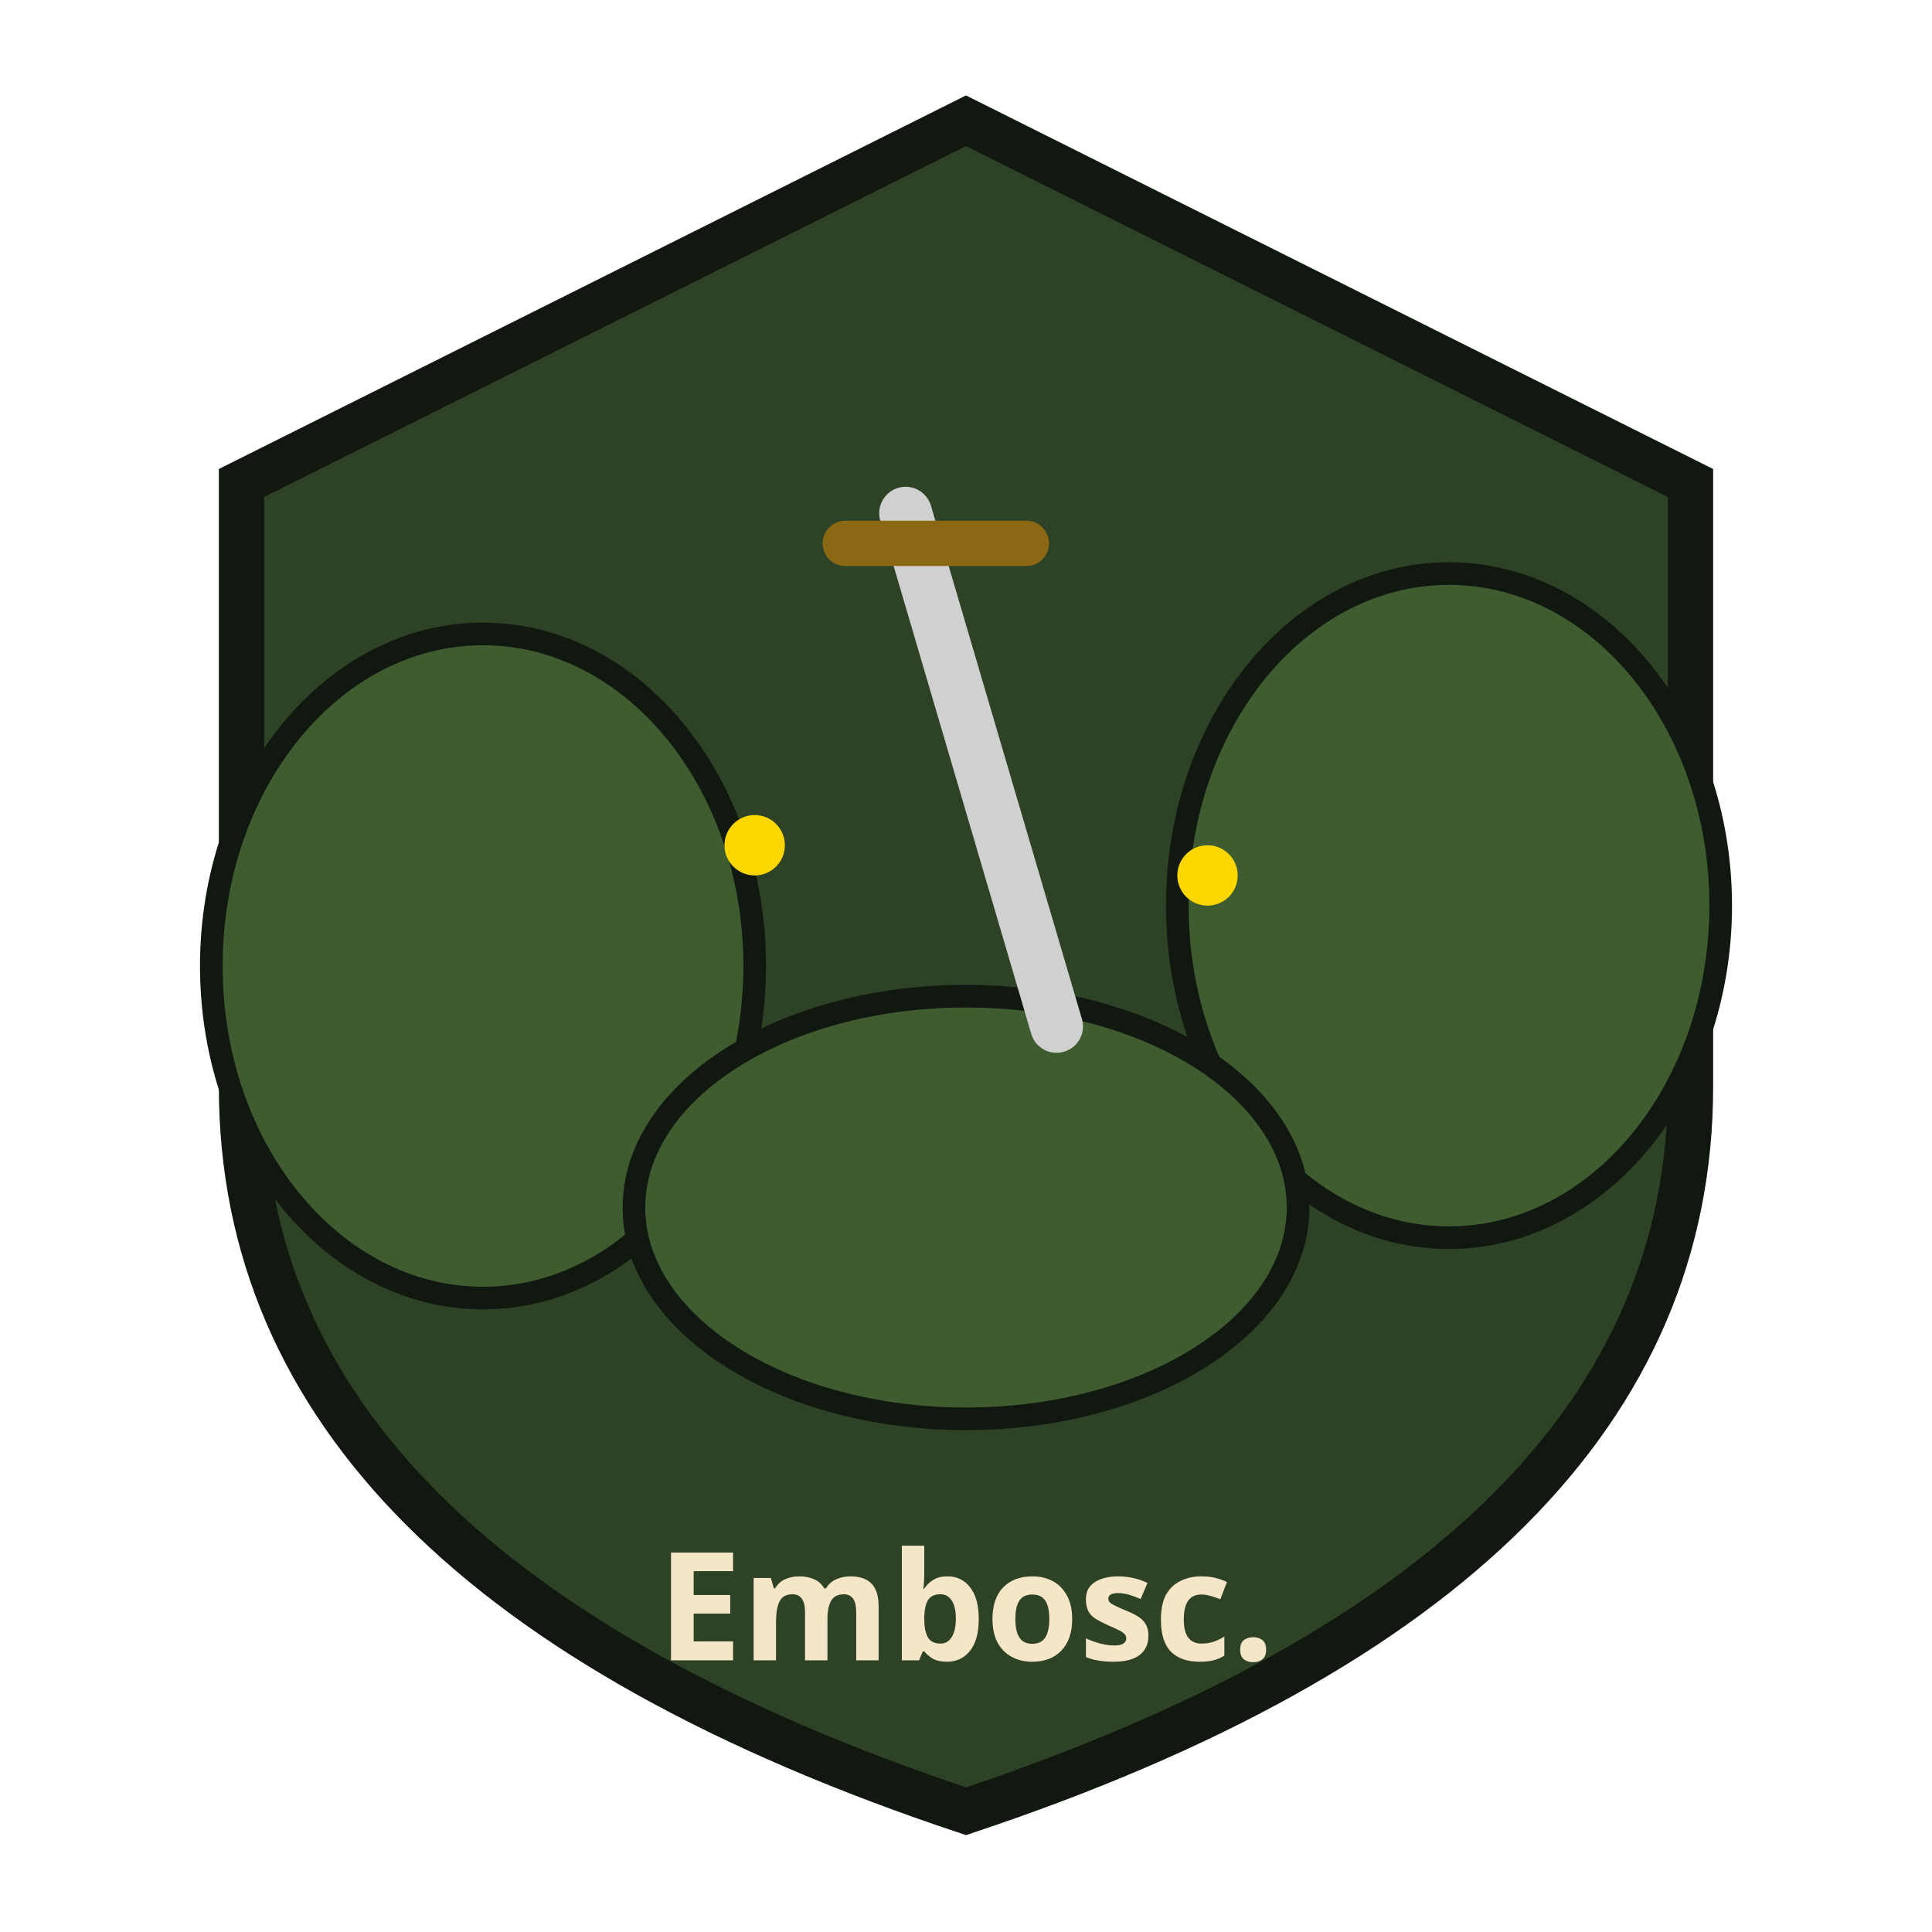
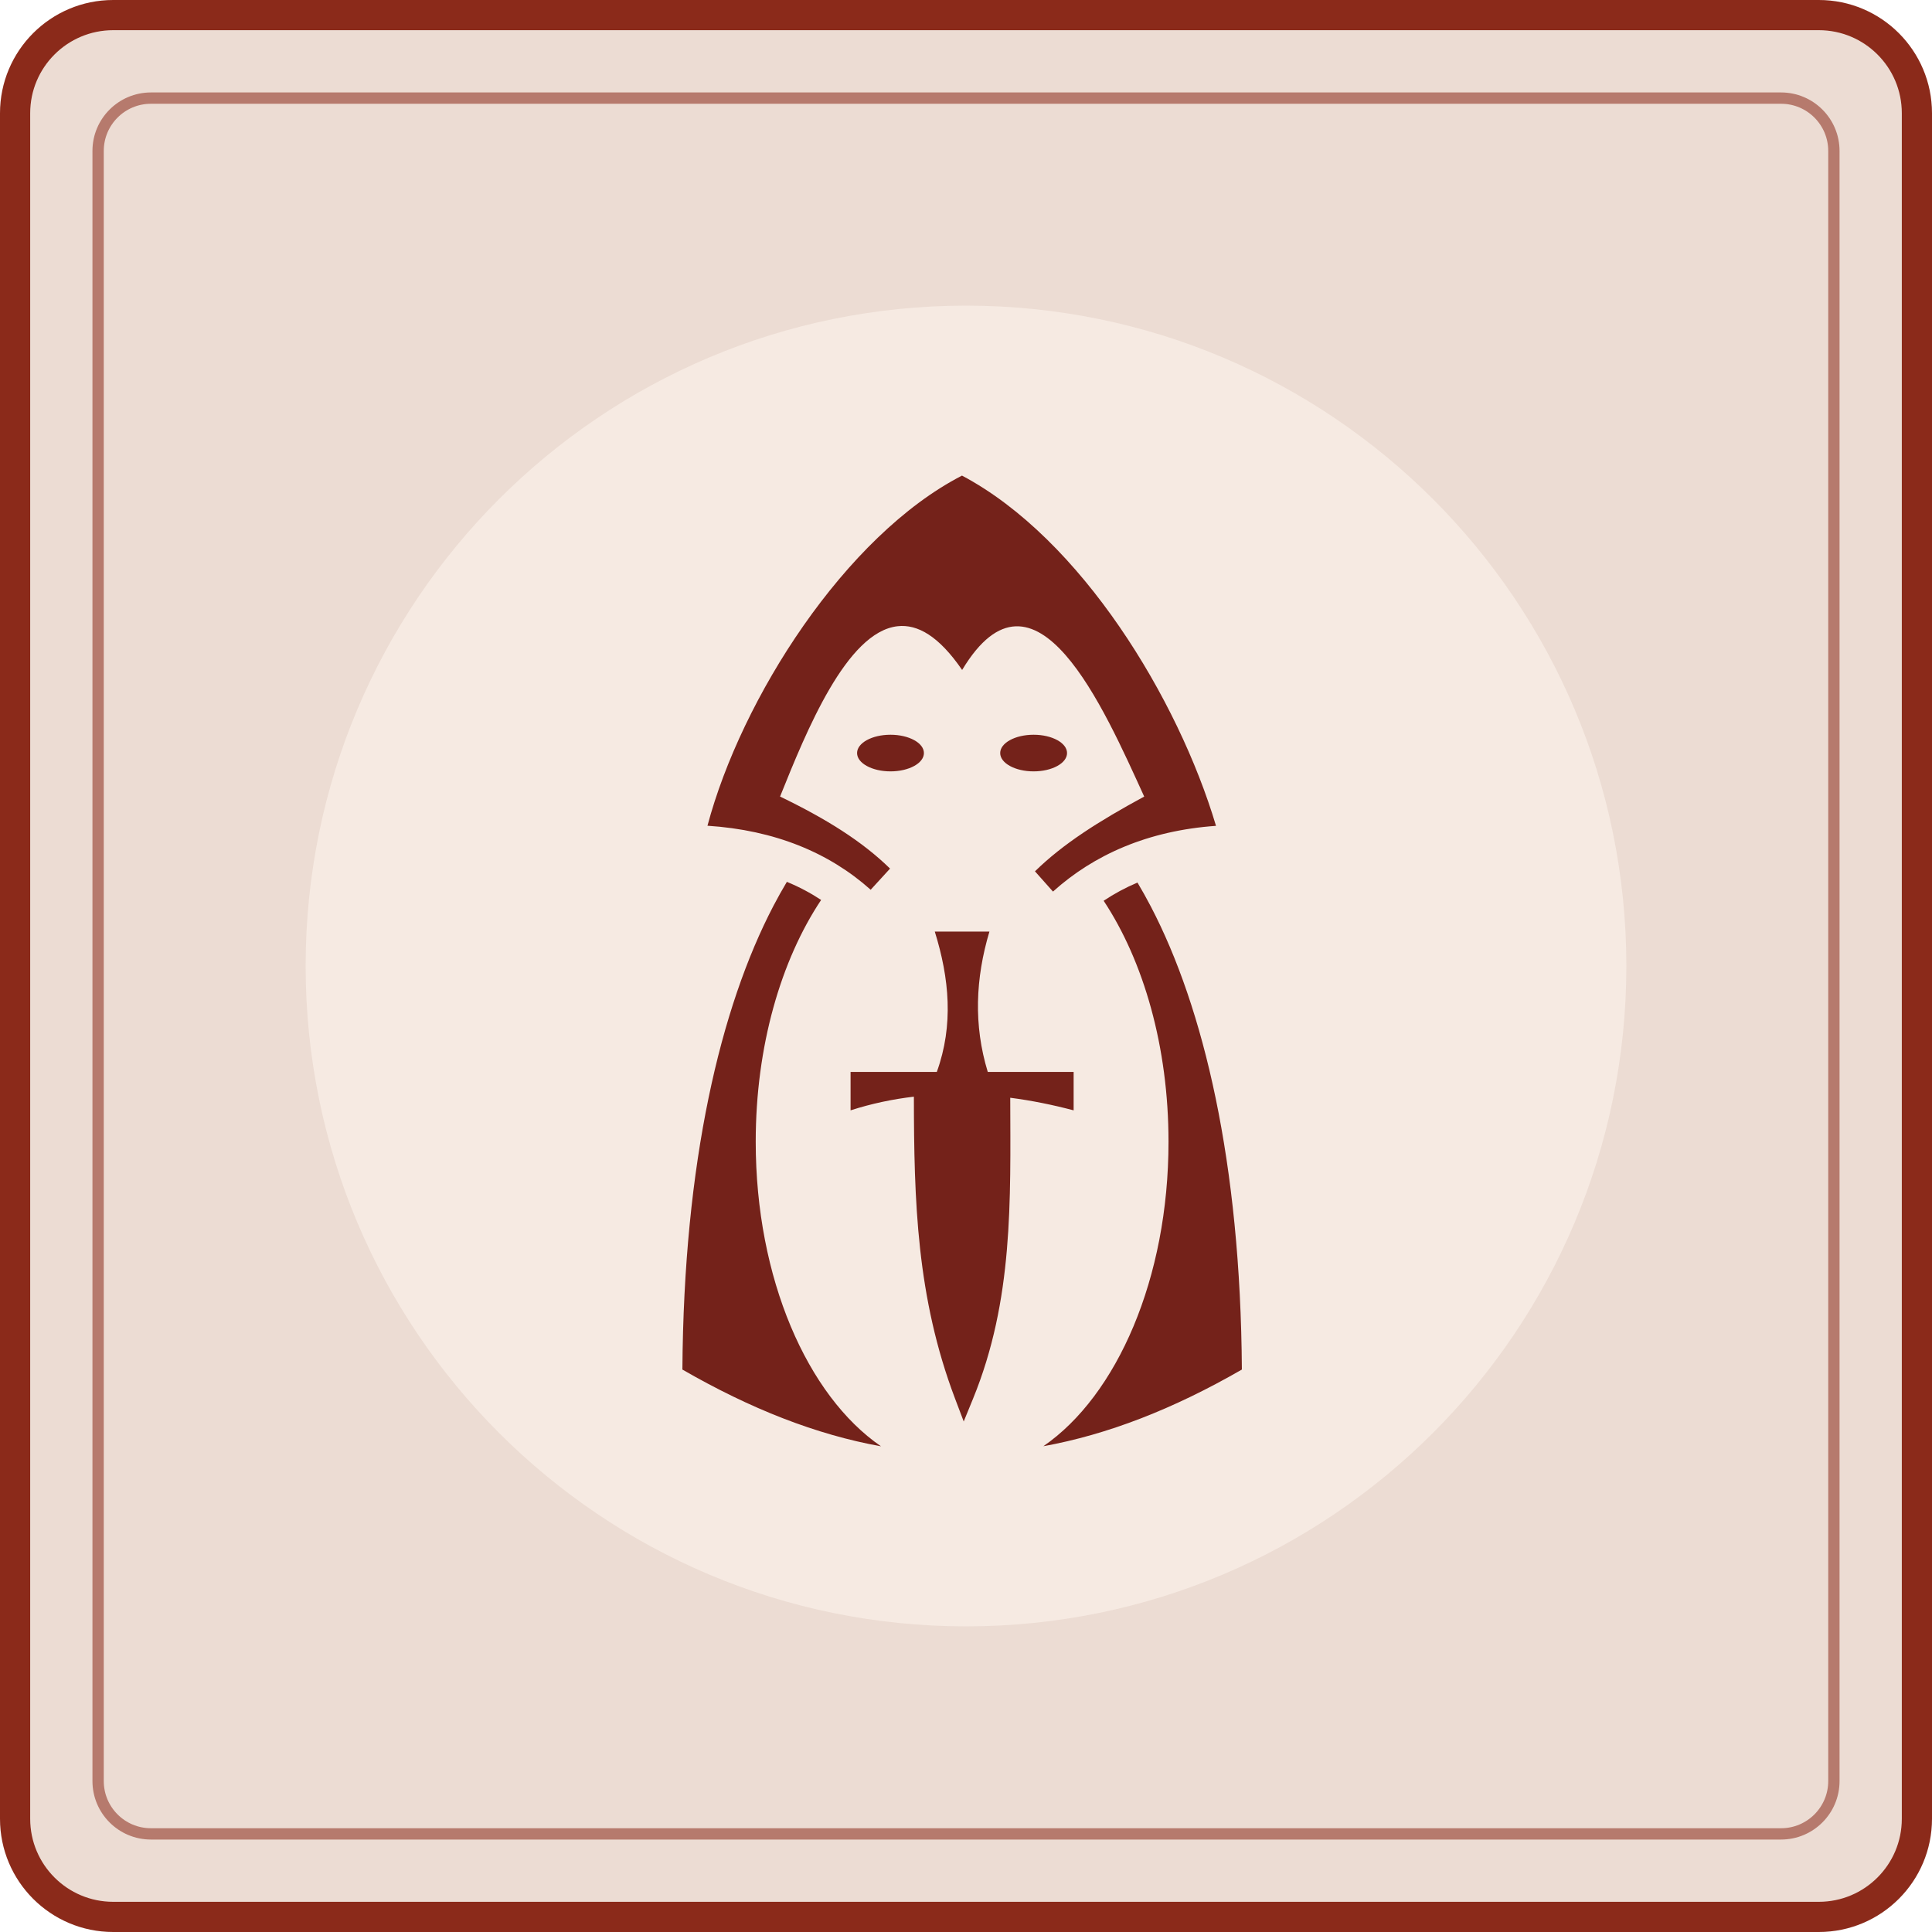
- <svg xmlns="http://www.w3.org/2000/svg" viewBox="0 0 128 128" width="128" height="128">
-   <path d="M64 8 L112 32 L112 72 Q112 104 64 120 Q16 104 16 72 L16 32 Z" fill="#2E4225" stroke="#101810" stroke-width="3" />
-   <ellipse cx="32" cy="64" rx="18" ry="22" fill="#3F5C30" stroke="#101810" stroke-width="1.5" />
-   <ellipse cx="96" cy="60" rx="18" ry="22" fill="#3F5C30" stroke="#101810" stroke-width="1.5" />
-   <ellipse cx="64" cy="80" rx="22" ry="14" fill="#3F5C30" stroke="#101810" stroke-width="1.5" />
-   <line x1="60" y1="34" x2="70" y2="68" stroke="#D0D0D0" stroke-width="3.5" stroke-linecap="round" />
-   <line x1="56" y1="36" x2="68" y2="36" stroke="#8B6914" stroke-width="3" stroke-linecap="round" />
-   <circle cx="50" cy="56" r="2" fill="#FFD700" />
-   <circle cx="80" cy="58" r="2" fill="#FFD700" />
-   <text x="64" y="110" text-anchor="middle" font-size="10" font-weight="bold" fill="#F5E6C8" font-family="sans-serif">Embosc.</text>
+ <svg xmlns="http://www.w3.org/2000/svg" viewBox="0 0 512 512" width="512" height="512">
+   <rect x="4" y="4" width="504" height="504" rx="26" fill="#ECDCD3" stroke="#8B2A1A" stroke-width="8" />
+   <rect x="26" y="26" width="460" height="460" rx="14" fill="none" stroke="#8B2A1A" stroke-width="3" opacity="0.55" />
+   <circle cx="256" cy="256" r="175" fill="#F6EAE2" />
+   <g transform="translate(115.2,115.2) scale(0.55)">
+     <path fill="#74221A" fill-rule="evenodd" d="M254.07 19.707c-56.303 28.998-106.297 107.317-122.64 168.707 32.445 2.11 58.63 12.963 78.638 30.848l9.334-10.198c-13.336-13.056-30.596-23.9-52.994-34.707 12.68-31.542 32.01-79.29 56.598-82.07 9.62-1.088 19.92 4.722 31.13 21.068 35.08-58.334 68.394 18.705 87.727 61.002-21.94 11.897-39.132 22.82-52.63 36.024l8.68 9.76c19.68-17.732 45.72-29.358 78.55-31.673C358.24 127.335 311.515 50.14 254.07 19.707zM219.617 144.57c-8.894 0-16.103 3.952-16.103 8.826 0 4.875 7.21 8.827 16.103 8.827 8.894 0 16.106-3.95 16.106-8.827 0-4.874-7.212-8.826-16.106-8.826zm68.965 0c-8.894 0-16.105 3.952-16.105 8.826 0 4.875 7.21 8.827 16.105 8.827 8.894 0 16.106-3.95 16.106-8.827 0-4.874-7.212-8.826-16.106-8.826zm-118.894 70.88c-2.19 3.672-4.343 7.497-6.444 11.52-25.587 48.98-43.26 123.643-43.896 223.48 32.776 18.89 64.322 31.324 95.707 36.988-35.5-24.36-60.375-80.893-60.375-146.754 0-45.97 12.12-87.39 31.51-116.506-5.098-3.372-10.583-6.29-16.502-8.727zm168.933.35c-5.852 2.477-11.27 5.412-16.298 8.764 19.24 29.095 31.254 70.354 31.254 116.12 0 65.82-24.844 122.322-60.306 146.707 30.88-5.598 62.44-17.812 95.656-36.947-.638-99.57-18.31-174.163-43.9-223.177-2.088-4.002-4.228-7.81-6.405-11.467zm-97.665 23.61c7.026 22.543 9.128 45.086.98 67.63h-41.552v18.513c10.057-3.24 20.25-5.39 30.502-6.594.066 50.215 1.313 96.574 19.82 145.435l4.193 11.074 4.485-10.962c19.48-47.615 18.045-95.297 17.933-145.024 10.257 1.333 20.463 3.4 30.545 6.07v-18.515h-41.374c-6.888-22.544-5.932-45.087.803-67.63h-26.335z" />
+   </g>
</svg>
